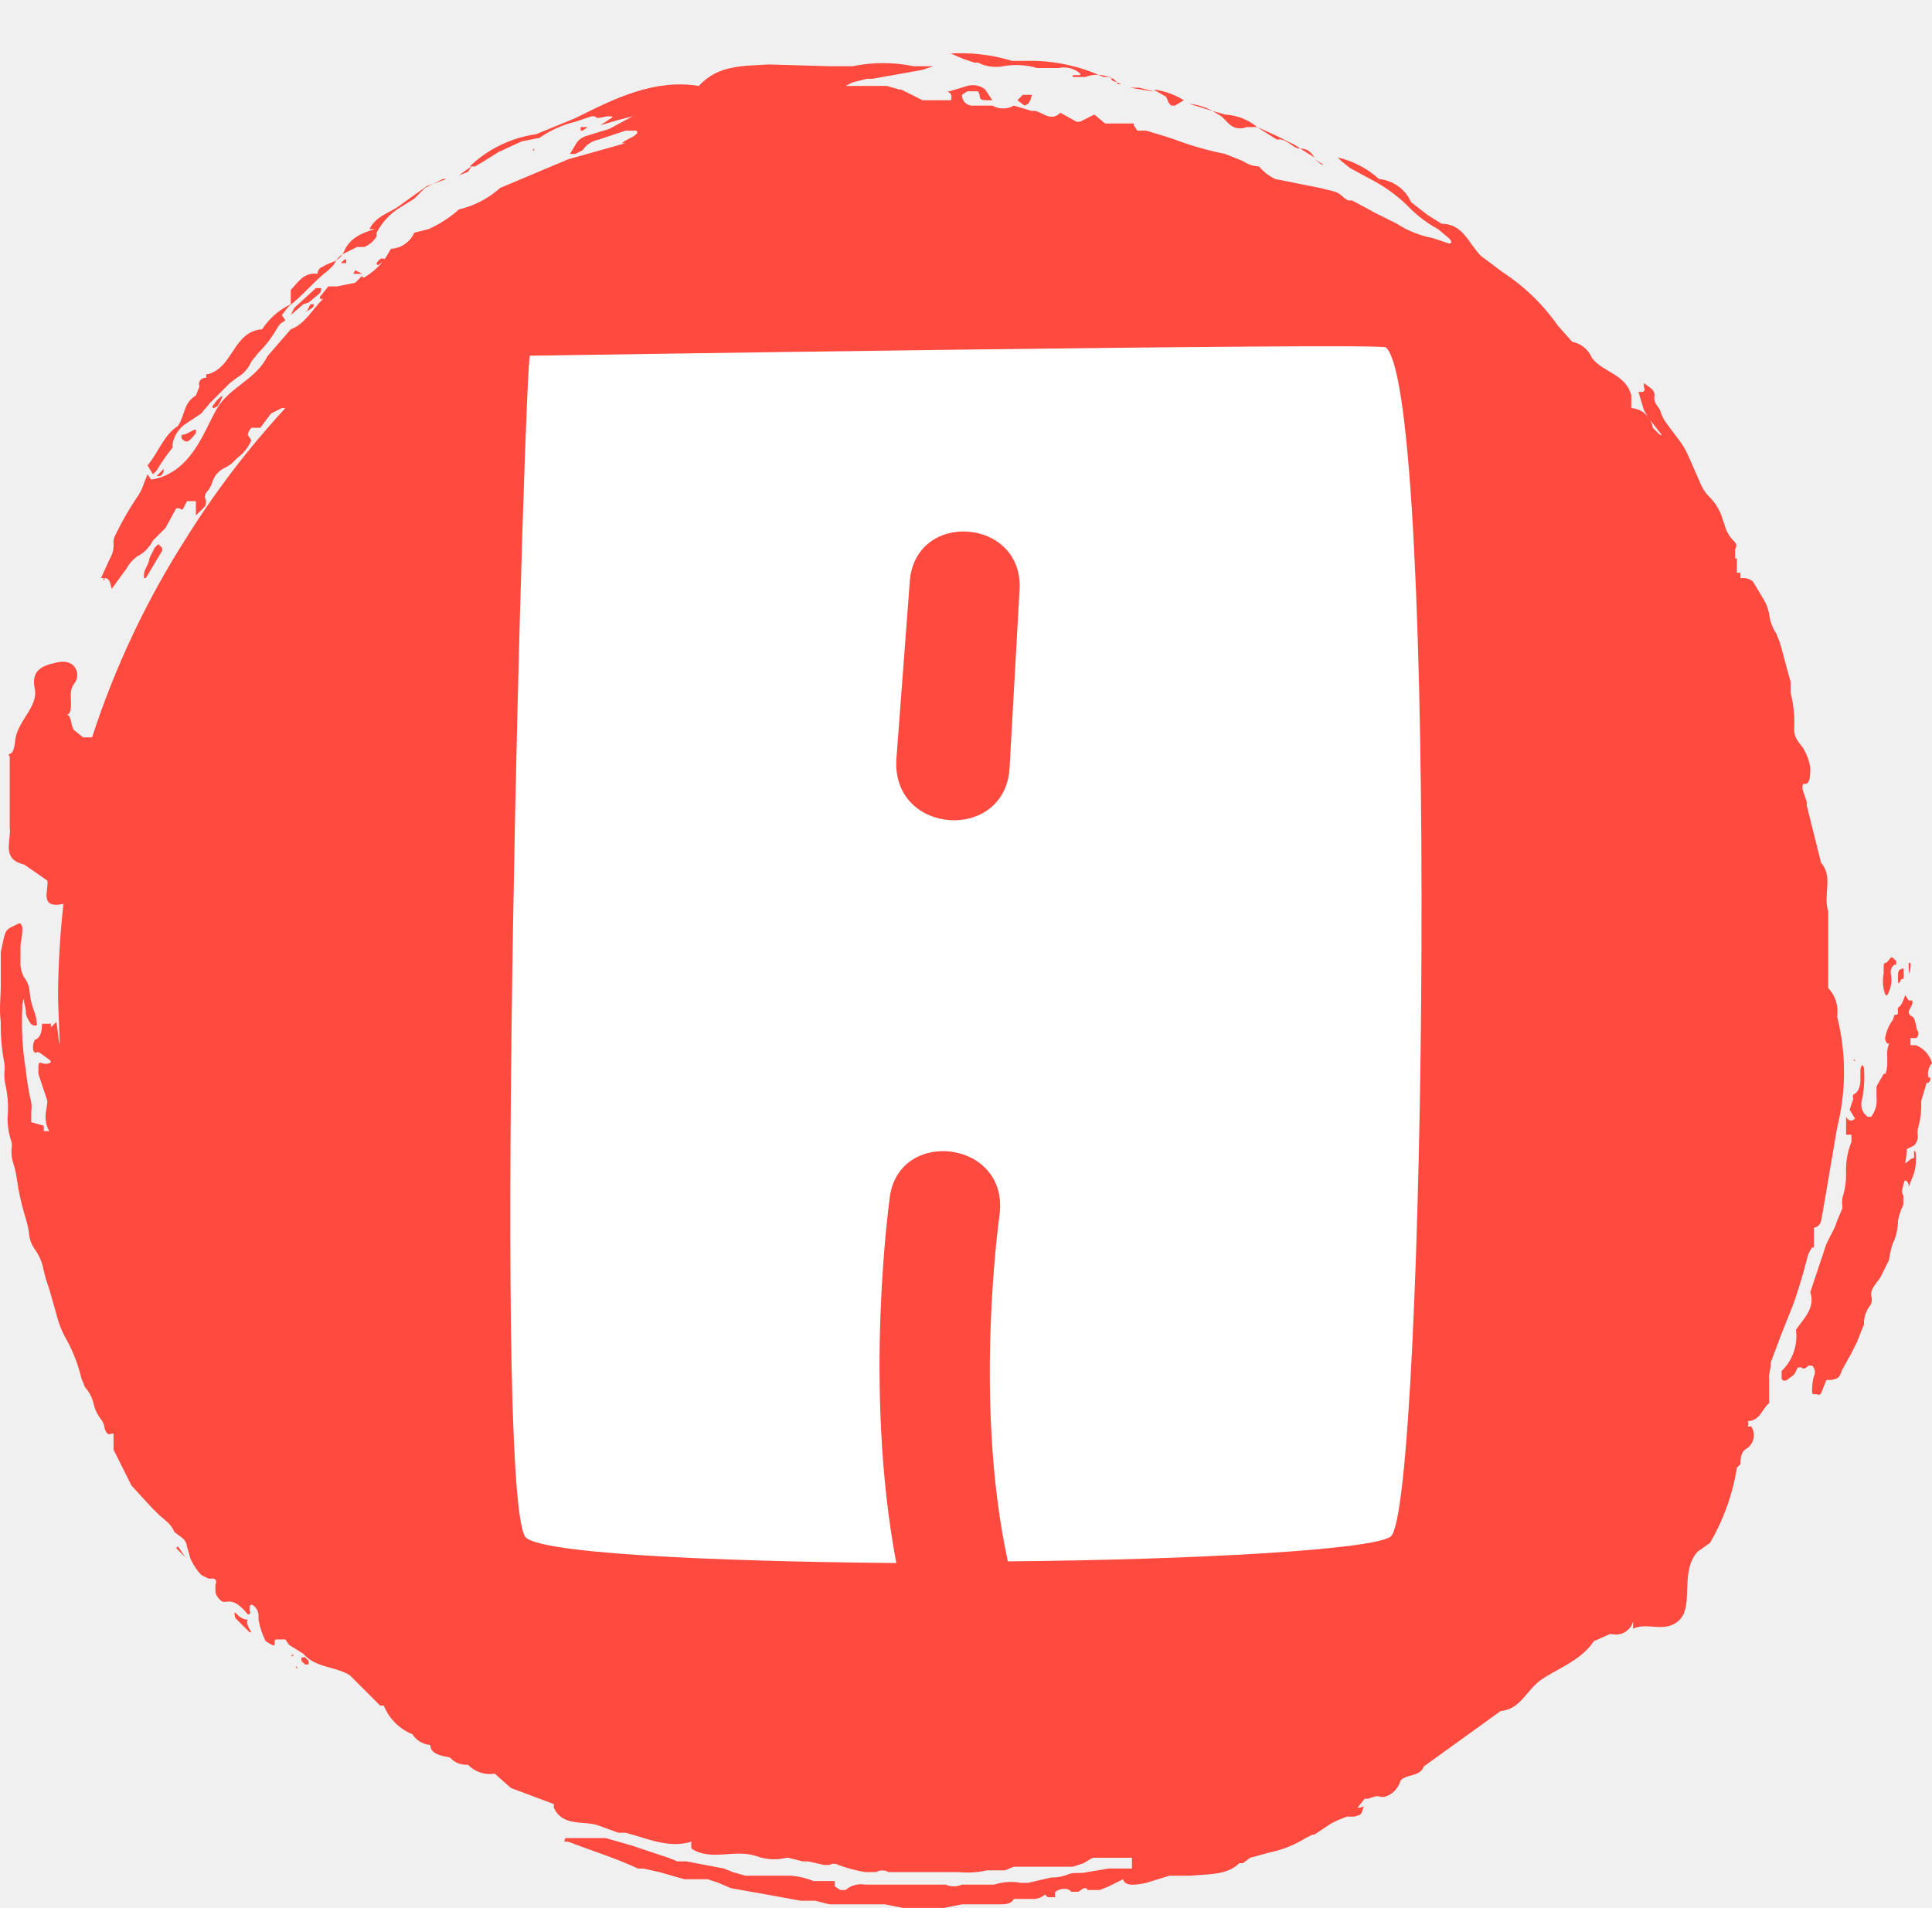
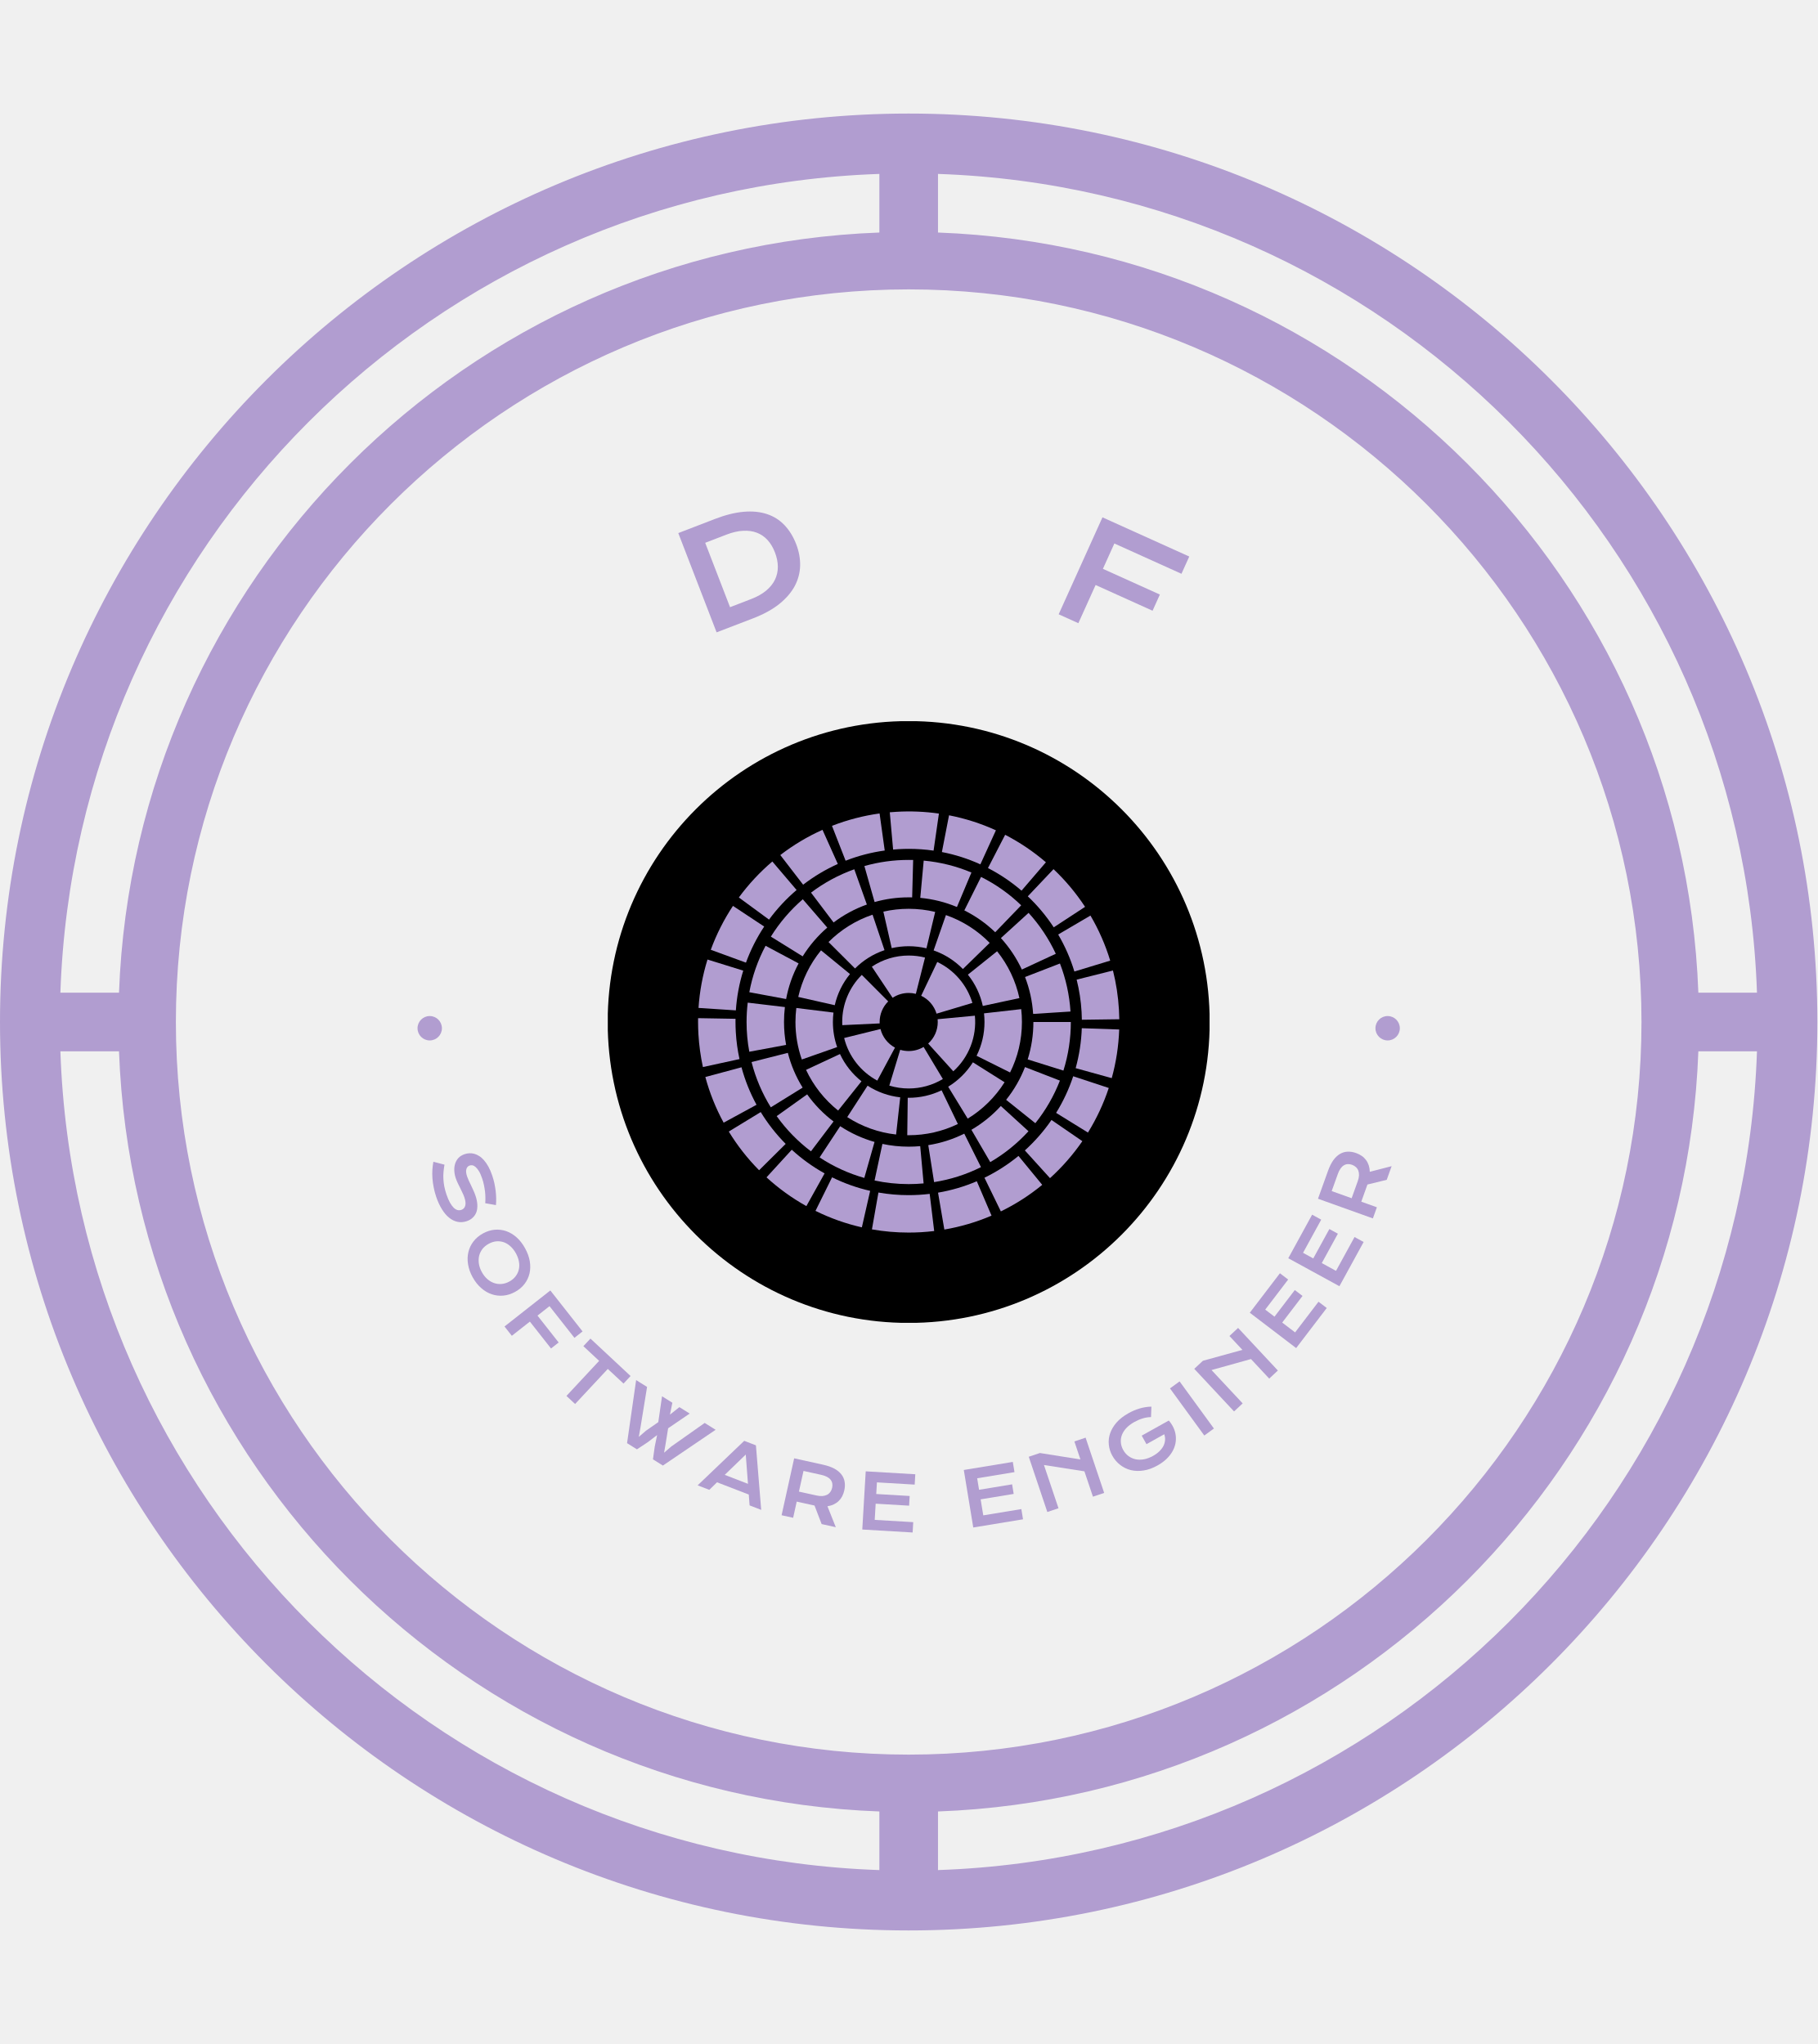
- <svg xmlns="http://www.w3.org/2000/svg" width="308.761" height="304.916" viewBox="0 0 106.008 104.687" class="css-1j8o68f" version="1.1" id="svg23">
-   <defs id="SvgjsDefs2684" />
-   <g id="SvgjsG2685" featurekey="rootContainer" transform="matrix(0.9820593,0,0,0.9820593,-0.05456052,0)" fill="#ff4a3f">
-     <g id="g17">
-       <path d="M19.8 15.3h.5l-.4-.2zm.5.1zm.8-.7c0 .1 0 .1.1.1l.4-.3c-.2-.1-.3-.1-.5.2zm.4-.2zm-4.1 2.3zm-.2.6l.3-.2c.1-.1.1-.2.1-.2h-.2l-.2.4c-.1-.1-.1 0 0 0zm2.2-2.9h-.1l-.2.2h.3zm-2.1 2.4l.6-.5c.1-.1.1-.2.1-.3h-.3l-1.2 1.1-.2.4.7-.6zm-1.1.8z" id="path3" />
-       <path d="M9.7 25v-.2a1.7 1.7 0 0 1 .7-1.1l.9-.6.5-.6.7-.7.4-.4.4-.3a1.9 1.9 0 0 0 .8-.9l.4-.5a5.9 5.9 0 0 0 1-1.3l.2-.3.3-.2-.2-.3.4-.5c.8-.6 1.4-1.4 2.2-2l.3-.3a1.4 1.4 0 0 1 .5-.6l.8-.4h.4a1.4 1.4 0 0 0 .7-.6V13a3.5 3.5 0 0 1 1.3-1.4l.8-.5.2-.2.4-.4 1-.5h.2l-1.1.4-1.4 1c-.6.5-1.4.6-1.8 1.4h.3c-.7.2-1.4.5-1.7 1.2s-.8.6-1.2.9a.4.4 0 0 0-.3.4c-.8-.1-1.1.5-1.5.9v.8a3.9 3.9 0 0 0-1.6 1.4c-1.6.1-1.6 2.1-3 2.5h-.1a.2.2 0 0 0 0 .2c-.3 0-.5.2-.4.5l-.2.5c-.7.4-.6 1.1-1 1.7-.8.5-1.1 1.5-1.7 2.2l.3.5.2-.2a11.6 11.6 0 0 1 .9-1.3zM53.9 3.3l.6.2h.2a2.2 2.2 0 0 0 1.4.2 4.1 4.1 0 0 1 1.9.1h1.2a1.4 1.4 0 0 1 1.2.3.1.1 0 0 1 0 .1H60a.1.1 0 0 0 0 .1h.7a1.8 1.8 0 0 1 1.3 0c.2 0 .1.1.2.2l.5.2h-.2c-.2-.4-.5-.4-.8-.4a9.7 9.7 0 0 0-4.3-.9h-.8A9.8 9.8 0 0 0 53 3h.2zm7.3 3.1zM50.3 4.7zm10.9 1.7h.2-.2zM19 14.7zm32.1-10zm17.6 2.2a.9.9 0 0 0 1 .2h.6a3.1 3.1 0 0 0-1.8-.7l-.7-.2.5.3zm-3.4-1.3c0 .1.1.2.2.3h.2l.5-.3a4.2 4.2 0 0 0-1.7-.6l.7.4zm7.4 2.7l.8.5c-.2-.3-.4-.5-.8-.5z" id="path5" />
-       <path d="M99 76.1l.6-1.6.6-1.5c.2-.5.6-1.8.8-2.6a1.7 1.7 0 0 1 .3-.7h.1v-1.1c.5-.1.4-.6.5-.9l.8-4.7a12.7 12.7 0 0 0 0-6.2 1.9 1.9 0 0 0-.5-1.6v-4.3c-.3-.9.3-1.9-.4-2.7L101 45a.4.4 0 0 0 0-.2l-.2-.6a.5.5 0 0 1 0-.4h.1c.3 0 .3-.5.3-.9a3 3 0 0 0-.4-1.1l-.3-.4a1.1 1.1 0 0 1-.2-.7 6.7 6.7 0 0 0-.2-2v-.6c-.2-.7-.4-1.5-.6-2.2l-.2-.5a2.5 2.5 0 0 1-.4-1.1 2.5 2.5 0 0 0-.3-.8l-.6-1a.8.8 0 0 0-.6-.2h-.1V32h-.2v-.8H97V31a.4.4 0 0 0 0-.1v-.2c.1-.2.1-.3-.1-.5a1.8 1.8 0 0 1-.4-.6l-.2-.6a2.9 2.9 0 0 0-.7-1.2 2.2 2.2 0 0 1-.5-.7l-.7-1.6a4.3 4.3 0 0 0-.6-1l-.6-.8a2.4 2.4 0 0 1-.4-.8l-.2-.3a.6.6 0 0 1-.1-.5.5.5 0 0 0-.2-.4l-.4-.3v.2c.1.2 0 .3-.1.3h-.2l.3 1 .3.5.7.9h-.1l-.2-.2-.2-.2a1.3 1.3 0 0 0-1.2-1.1v-.7c-.3-1.2-1.6-1.3-2.2-2.1a1.5 1.5 0 0 0-1.1-.9l-.8-.9a11.3 11.3 0 0 0-3.1-3l-.8-.6-.4-.3c-.7-.7-1-1.8-2.2-1.8l-.8-.5-.9-.7a2.2 2.2 0 0 0-1.8-1.3 5.1 5.1 0 0 0-2.3-1.2l.2.2.5.4 1.3.7a8.5 8.5 0 0 1 2.1 1.6 6.8 6.8 0 0 0 1.5 1.1l.6.5c.1.1.2.2.1.3H81l-.9-.3a5.6 5.6 0 0 1-2-.8l-1.2-.6-1.3-.7h-.2c-.3-.1-.4-.4-.8-.5l-.8-.2-2.5-.5a2.6 2.6 0 0 1-.9-.7 1.7 1.7 0 0 1-.9-.3l-1-.4a18.1 18.1 0 0 1-2.8-.8l-.6-.2-1-.3h-.5l-.2-.3v-.1h-1.6l-.6-.5-.4.2-.4.2h-.2l-.9-.5c-.6.6-1.1-.2-1.6-.1l-1-.3a1.2 1.2 0 0 1-1.2 0h-1.2a.6.6 0 0 1-.5-.6l.3-.2h.6a.7.7 0 0 1 .1.3c0 .2.2.2.5.2h.2l-.4-.6a1.1 1.1 0 0 0-1-.2l-1 .3H53c.3.2.2.3.2.5h-1.6l-.4-.2-.8-.4h-.1l-.7-.2h-2.3l.4-.2.8-.2h.3l1.7-.3 1.1-.2.6-.2h-1.1a8.4 8.4 0 0 0-3.4 0h-1.3L43 3.6c-1.4.1-2.8 0-3.9 1.2-2.5-.4-4.7.7-6.9 1.8l-2.2.9a6.7 6.7 0 0 0-3.7 1.8h.3l.5-.3.8-.5 1.3-.6 1-.2a6 6 0 0 1 2-.9l.9-.3h.2c.1.2.5 0 .7 0h.2c.1 0 .1.1 0 .1l-.6.4 1-.3.8-.2-1.3.7-1.3.4a1 1 0 0 0-.6.5l-.3.5h.3l.4-.2a1.4 1.4 0 0 1 .9-.6l1.5-.5h.5a.1.1 0 0 1 .1.2c-.2.2-.6.3-.8.5h.2l-3.2.9-3.8 1.6a5.2 5.2 0 0 1-2.3 1.2 6.6 6.6 0 0 1-1.7 1.1l-.8.2a1.5 1.5 0 0 1-1.3.9l-.3.5a3.7 3.7 0 0 1-1.2 1.1h-.1v-.1l-.2.2-.2.2-1 .2h-.5l-.4.5c-.1.1-.1.2 0 .2h.1c-.6.6-1 1.4-1.8 1.7L15 19.9c-.6 1.2-1.8 1.6-2.6 2.6s-1.4 3.9-3.9 4.3l-.2-.3-.2.5a2.7 2.7 0 0 1-.4.8 16.9 16.9 0 0 0-1.2 2.1.8.8 0 0 0-.1.5 1.4 1.4 0 0 1-.2.8l-.5 1.1h.2c.3 0 .3.3.4.6l.8-1.1a2.2 2.2 0 0 1 .6-.7 2 2 0 0 0 .9-.9l.3-.3.4-.4.6-1.1h.2c.1.1.1.1.2 0l.2-.4h.5v.8l.5-.5a.5.5 0 0 0 0-.5.4.4 0 0 1 .1-.3 1.5 1.5 0 0 0 .3-.5 1.3 1.3 0 0 1 .8-.9l.3-.2.3-.3a2.4 2.4 0 0 0 .8-1l-.2-.3c0-.1.1-.3.2-.4h.5l.6-.8.6-.3h.2a48.8 48.8 0 0 0-5.5 7.2h-.1.1a48.4 48.4 0 0 0-5.3 11.2h-.5l-.5-.4c-.2-.2-.1-.7-.4-.9h.1c.3-.5-.1-1.2.3-1.7s.1-1.4-.9-1.2-1.5.5-1.3 1.5-1 1.8-1.1 2.9-.5.5-.3.9v3.9c.1.8-.5 1.8.8 2.1l1.3.9c.1.5-.5 1.6.9 1.3a49.2 49.2 0 0 0-.3 5c0 1.1.1 2.2.1 3.3v-.4c-.1-.4-.1-.8-.2-1.3l-.3.3v-.2h-.5c0 .5-.1.8-.4.9a.9.9 0 0 0-.1.5c0 .1.1.3.2.2s.4.2.7.4-.2.3-.4.2-.2.1-.2.3v.3l.5 1.5c0 .3-.1.6-.1.9a1.7 1.7 0 0 0 .2.8h-.3v-.3l-.7-.2v-.6a1.5 1.5 0 0 0 0-.5 14.6 14.6 0 0 1-.3-1.8 16.6 16.6 0 0 1-.2-3.5.9.9 0 0 1 .1-.5v.2a2.9 2.9 0 0 1 .1.5.8.8 0 0 0 .1.4c.1.2.2.4.4.4s.1-.1.1-.2a2.1 2.1 0 0 0-.1-.5 4.2 4.2 0 0 1-.3-1.3 1.5 1.5 0 0 0-.3-.7 1.6 1.6 0 0 1-.2-.9v-.8c0-.3.1-.6.1-.9a.5.5 0 0 0-.1-.4h-.1c-.8.4-.7.2-1 1.6V55c0 .7-.1 1.4 0 2.1a10.8 10.8 0 0 0 .2 2.3 1.8 1.8 0 0 1 0 .5 3.1 3.1 0 0 0 .1.9 5.9 5.9 0 0 1 .1 1.3 3.9 3.9 0 0 0 .2 1.7 1.2 1.2 0 0 1 0 .4 2.1 2.1 0 0 0 .1.8 4.9 4.9 0 0 1 .2.9 14 14 0 0 0 .5 2.2 5 5 0 0 1 .2 1 1.7 1.7 0 0 0 .3.7 2.9 2.9 0 0 1 .5 1.2 8.5 8.5 0 0 0 .3 1l.4 1.4a5.4 5.4 0 0 0 .6 1.5 8.5 8.5 0 0 1 .8 2.1l.2.5a2.1 2.1 0 0 1 .5 1 2.1 2.1 0 0 0 .4.8 1 1 0 0 1 .2.5c.1.3.2.4.4.3h.1v.9l.5 1 .5 1 1.1 1.2.4.4c.3.3.7.5.9 1l.4.3a.7.7 0 0 1 .3.5l.2.7a3.3 3.3 0 0 0 .6.9l.4.2h.3a.2.2 0 0 1 .1.3 2.5 2.5 0 0 0 0 .5.9.9 0 0 0 .4.5h.2c.4-.1.8.2 1.2.7h.1c0-.1.1-.1 0-.2v-.2c0-.1.1-.2.2-.1a.7.7 0 0 1 .3.6v.2a4.3 4.3 0 0 0 .4 1.2c.5.3.5.3.5.1s0-.2.2-.2h.4l.2.3.8.5c.7.8 1.8.7 2.6 1.2l1.7 1.7h.2a2.9 2.9 0 0 0 1.6 1.6 1.3 1.3 0 0 0 1 .6c0 .5.6.6 1.1.7a1.2 1.2 0 0 0 .8.4h.2a1.7 1.7 0 0 0 1.5.5l.9.8 2.4.9v.2c.5 1.1 1.7.7 2.5 1l1.1.4h.4c1.2.3 2.4.9 3.7.5a.7.7 0 0 0 0 .4c1.1.7 2.4 0 3.6.4a2.9 2.9 0 0 0 1.7.1h.1l.8.2h.3l.9.2h.3a.5.5 0 0 1 .5 0 7.9 7.9 0 0 0 1.5.4h.6a.7.7 0 0 1 .7 0h3.9a5 5 0 0 0 1.6-.1h1l.5-.2H60l.6-.2.5-.3h2.2v.6H62l-1.2.2c-.4.1-.7 0-1 .1a2.4 2.4 0 0 1-1 .2l-1.3.3h-.4a3.1 3.1 0 0 0-1.5.1h-1.8a1.1 1.1 0 0 1-.9 0h-4.5a1.3 1.3 0 0 0-1.1.3H47l-.3-.2v-.3h-1.2a4.1 4.1 0 0 0-1.3-.3h-2.5l-.7-.2-.5-.2-2.1-.4h-.5l-.5-.2-2.1-.7-1.4-.4h-2.2c-.1 0-.1.1-.1.2h.2c1.3.5 2.6.9 3.9 1.5h.3l.9.2 1.4.4h1.3l.6.2.7.3 1.7.3 1.1.2 1.1.2h.8l.8.2h3.1l1 .2h2.3l1-.2H56c.4 0 .6-.1.7-.3h1a1 1 0 0 0 .8-.3c-.1.1 0 .1.1.2h.4v-.2c0-.1 0-.1.2-.2s.6-.1.7.1h.4l.3-.2c.2 0 .2 0 .2.1h.7l.5-.2.8-.4c.1.3.4.4 1.3.2l1.3-.4h1.2c.9-.1 2 0 2.7-.7h.2l.4-.3 1.1-.3a6.1 6.1 0 0 0 2-.8l.4-.2h.1l.9-.6.4-.2.5-.2h.4c.4-.1.4-.1.5-.4s0-.1-.2-.1h-.1l.4-.5h.2c.3-.1.5-.2.7-.1h.2a1.3 1.3 0 0 0 .9-.9c.3-.4 1.1-.2 1.3-.8l4.3-3.1c1.1-.1 1.4-1.1 2.2-1.7s2.3-1.1 3-2.2l.9-.4h.1a1 1 0 0 0 1.2-.7v.4c.8-.4 1.8.3 2.6-.5s0-2.7 1-3.8l.7-.5a12.1 12.1 0 0 0 1.5-4.2l.2-.2c0-.3 0-.7.4-.9a.9.9 0 0 0 .2-1.2h-.2a.3.3 0 0 0 0-.3c.7 0 .8-.7 1.2-1V77a.5.5 0 0 1 0-.2 3.8 3.8 0 0 0 .1-.7zM5.9 32.2z" id="path7" />
-       <path d="M26.4 9.3l-.3.2-.4.3.5-.2zm6.1-2h.1l.3-.2h-.4zm-2.6 1l-.1.1h.1v-.1zm-1.5 1.4zm1.3-.2zm-6.3 3.1zM9.2 26.2l-.4.4H9a.4.4 0 0 0 .2-.4zm3-3.5a2.1 2.1 0 0 0 .3-.6 1.5 1.5 0 0 0-.5.5c-.1.1-.1.2 0 .2zM11 24.2V24c-.2 0-.5.3-.8.3v.2c.3.3.4.2.8-.3zm3 66.2zM73.9 9.2h.1l-.5-.3zm-2.5-1.4c.5-.1.8.4 1.2.5h.1l-.3-.2-1-.5-1.1-.5.3.2zM52.8 3.1zm11.7 2h-.1l-1.2-.2h.5zm2 .7l1.3.4a3.3 3.3 0 0 0-1.3-.4zm-9 0a1 1 0 0 0 .2-.5h-.5l-.3.3.4.3zm9 1.6zM49.9 4.2zm2.9.7zM48.5 4zm13.8 2.1a.5.5 0 0 0 0 .1zm44.8 52.3h-.3V58h.3c.1 0 .2-.3.1-.4s-.1-.7-.3-.8a.3.3 0 0 1-.2-.3l.2-.4a.4.4 0 0 0 0-.2h-.2l-.2-.3c-.1.3-.2.6-.4.7a.5.5 0 0 0 0 .2c0 .1 0 .2-.1.2h-.1a1.1 1.1 0 0 1-.1.3 2.3 2.3 0 0 0-.4.9.4.4 0 0 0 .1.4h.1a1.7 1.7 0 0 0-.1.8v.4a1.8 1.8 0 0 1-.1.5h-.1l-.4.7v.6a1.5 1.5 0 0 1-.3 1.1h-.2l-.2-.2a.9.9 0 0 1-.1-.8 6.5 6.5 0 0 0 .1-1.7c0-.1-.1-.2-.1-.2a.5.5 0 0 0-.1.3v.6c0 .2-.1.6-.3.7s-.1.2-.1.3l-.2.6.3.5c-.2.2-.4.1-.5-.1v1h.3v.4a4.2 4.2 0 0 0-.3 1.4 3.3 3.3 0 0 0 0 .4 4 4 0 0 1-.2 1.3 2 2 0 0 0 0 .6l-.3.7a3.2 3.2 0 0 1-.3.7l-.3.6-.9 2.7c.3.9-.4 1.5-.8 2.1a2.7 2.7 0 0 1-.8 2.3v.4c0 .1.1.2.3.1l.4-.3.2-.4h.2c.1.1.2.1.4-.1h.2a.5.5 0 0 1 .1.6 2.9 2.9 0 0 0-.1.8c0 .1 0 .2.1.2h.2c.1.1.2 0 .3-.3l.2-.5h.3c.4-.1.4-.1.6-.6l.5-.9.3-.6.4-1a1.6 1.6 0 0 1 .3-1 .6.6 0 0 0 .1-.6c0-.2 0-.3.2-.6l.3-.4.5-1a4.7 4.7 0 0 1 .2-.9 3 3 0 0 0 .3-1.3 3.8 3.8 0 0 1 .3-.9v-.5c-.1-.2-.1-.2 0-.6s.1-.2.2-.2a.4.4 0 0 1 .1.3l.2-.5a2.3 2.3 0 0 0 .2-.9v-.3c0-.1 0-.3-.1-.3v.4c-.2 0-.3.2-.5.3a6.4 6.4 0 0 0 .1-.8l.4-.2a.7.7 0 0 0 .2-.6 1.4 1.4 0 0 1 0-.3 4.8 4.8 0 0 0 .2-1.4v-.2l.3-1h.1a.3.3 0 0 0 .1-.3h-.1a.9.9 0 0 1 .2-.8 1.5 1.5 0 0 0-.9-1zm-1.2 7.8zm-.2-9.9zm0 0zM9.1 30.8a.3.3 0 0 0 0-.2l-.2-.2-.2.2-.3.6c0 .3-.3.6-.3.9v.2h.1zm96.3 24.8h.1a1.7 1.7 0 0 0 .2-1.2.5.5 0 0 1 .2-.5h.1v-.2l-.2-.2h-.1c-.1.1-.2.3-.3.3s-.1.1-.1.3v.3a2.2 2.2 0 0 0 .1 1.2zM13.2 90.1c-.1 0 0 .2 0 .3l.8.8h.1c-.2-.3-.3-.6-.2-.7a.9.9 0 0 1-.5-.2zm.8.3zm92.3-35.7h.1a2 2 0 0 0 0-.6c-.3.1-.3.1-.3.6s.1.1.2 0z" id="path9" />
-       <path d="M106.7 62a.6.6 0 0 0 .1-.5c0-.1-.1-.2-.1-.1h-.2v.2c0 .4.1.5.2.4zm.1-8.2h-.1v.6a1 1 0 0 0 .1-.6zM17.1 92.6h-.2v.2l.2.2h.2v-.2zm86.6-33.3c0-.1 0-.1-.1-.1zM9.9 86.5l.5.5-.4-.6z" id="path11" />
-       <circle cx="10.5" cy="87.1" transform="rotate(-24.8 10.4 87.159)" id="circle13" />
-       <path d="M9.7 30.1h-.1v.2-.2h.1zm83.2-6.6l-.2-.3h-.1zm-14.7 77.1zM5.9 32.2zm-.1.2a.3.3 0 0 0 .1-.2v.2zm1.9-4.9zM61.5 2.4zm42.8 58.2v.1-.1zM16.4 92.5h-.1c.1.1.2 0 .1-.1zm.2.7h.1l-.1-.1v.1zm73.9-71.3zm15.2 34.4zM14.6 91.7zm92.1-37zm-.8 11.4zM34.6 0z" id="path15" />
-     </g>
-   </g>
-   <g id="SvgjsG2686" featurekey="nameFeature-0" transform="matrix(2.284354,0,0,2.284354,27.98006,-5.60952)" fill="#ffffff">
-     <path d="M9.6 16.48 l-0.32 4.24 c-0.08 1.8 2.6 1.96 2.72 0.2 l0.24 -4.28 c0.12 -1.76 -2.56 -1.96 -2.64 -0.16 z M0.48 11 l0 0 c0.04 0 20.48 -0.32 20.56 -0.2 c1.28 1.12 0.96 27.8 0.12 28.56 c-0.4 0.32 -4.64 0.56 -9.2 0.6 c-0.84 -3.84 -0.2 -8.32 -0.2 -8.32 c0.24 -1.8 -2.44 -2.12 -2.64 -0.4 c0 0.04 -0.64 4.52 0.16 8.76 c-4.56 -0.04 -8.68 -0.24 -8.92 -0.64 c-0.8 -1.44 0 -28.28 0.12 -28.36 z" id="path20" />
+ <svg xmlns="http://www.w3.org/2000/svg" version="1.1" width="2000" height="2250" viewBox="0 0 2000 2250">
+   <g transform="matrix(1,0,0,1,0,0)">
+     <svg viewBox="0 0 320 360" data-background-color="#ffffff" preserveAspectRatio="xMidYMid meet" height="2250" width="2000">
+       <g id="tight-bounds" transform="matrix(1,0,0,1,0,0)">
+         <svg viewBox="0 0 320 360" height="360" width="320">
+           <g>
+             <svg />
+           </g>
+           <g>
+             <svg viewBox="0 0 320 360" height="360" width="320">
+               <g>
+                 <path transform="translate(-25.80645,-5.80645) scale(10.32258,10.32258)" d="M18 33.5c8.55 0 15.5-6.95 15.5-15.5 0-8.55-6.95-15.5-15.5-15.5-8.55 0-15.5 6.95-15.5 15.5 0 8.55 6.95 15.5 15.5 15.5zM18.5 32.47v-1c7.04-0.26 12.71-5.93 12.97-12.97h1c-0.26 7.6-6.37 13.71-13.97 13.97zM18.5 3.53c7.6 0.26 13.71 6.37 13.97 13.97h-1c-0.26-7.04-5.93-12.71-12.97-12.97zM30.5 18c0 6.89-5.61 12.5-12.5 12.5-6.89 0-12.5-5.61-12.5-12.5 0-6.89 5.61-12.5 12.5-12.5 6.89 0 12.5 5.61 12.5 12.5zM17.5 3.53v1c-7.04 0.26-12.71 5.93-12.97 12.97h-1c0.26-7.6 6.37-13.71 13.97-13.97zM4.53 18.5c0.26 7.04 5.93 12.71 12.97 12.97v1c-7.6-0.26-13.71-6.37-13.97-13.97z" fill="#b19dd0" fill-rule="nonzero" stroke="none" stroke-width="1" stroke-linecap="butt" stroke-linejoin="miter" stroke-miterlimit="10" stroke-dasharray="" stroke-dashoffset="0" font-family="none" font-weight="none" font-size="none" text-anchor="none" style="mix-blend-mode: normal" data-fill-palette-color="tertiary" />
+               </g>
+               <g transform="matrix(1,0,0,1,70.09,90.09)">
+                 <svg viewBox="0 0 179.82 179.82" height="179.82" width="179.82">
+                   <g>
+                     <svg viewBox="0 0 179.82 179.82" height="179.82" width="179.82">
+                       <g>
+                         <svg viewBox="0 0 179.82 179.82" height="179.82" width="179.82">
+                           <g id="textblocktransform">
+                             <svg viewBox="0 0 179.82 179.82" height="179.82" width="179.82" id="textblock">
+                               <g>
+                                 <svg viewBox="0 0 179.82 179.82" height="179.82" width="179.82">
+                                   <g transform="matrix(1,0,0,1,36.93002,36.93002)">
+                                     <svg viewBox="0 0 105.96 105.96" height="105.96" width="105.96">
+                                       <g id="icon-0">
+                                         <circle r="53" cx="52.98" cy="52.98" fill="#000000" data-fill-palette-color="accent" />
+                                         <svg version="1.1" x="15.894" y="15.894" viewBox="0.002 0.001 99.997 99.999" enable-background="new 0 0 100 100" xml:space="preserve" height="74.172" width="74.172" class="icon-jxe-0" data-fill-palette-color="quaternary" id="jxe-0">
+                                           <g fill="#b19dd0" data-fill-palette-color="quaternary">
+                                             <g fill="#b19dd0" data-fill-palette-color="quaternary">
+                                               <path d="M41.276 99.242L42.82 90.493A41.3 41.3 0 0 0 49.96 91.113 41 41 0 0 0 54.985 90.812L56.055 99.637A54 54 0 0 1 52.924 99.917C51.929 99.975 50.94 100 49.96 100 47.007 100 44.102 99.741 41.276 99.242M56.971 90.523A41 41 0 0 0 66.173 87.815L69.668 95.982A49.6 49.6 0 0 1 58.468 99.283zM27.876 94.849L31.816 86.882A40.8 40.8 0 0 0 40.856 90.096L38.884 98.762A49.8 49.8 0 0 1 27.876 94.849M67.989 86.98A41 41 0 0 0 76.065 81.802V81.8L81.703 88.668A49.7 49.7 0 0 1 71.881 94.972zM16.251 86.889L22.247 80.333A41 41 0 0 0 30.039 85.946V85.95L25.715 93.715A50.3 50.3 0 0 1 16.251 86.889M66.17 87.814H66.175L66.173 87.815zM77.581 80.493A41.5 41.5 0 0 0 83.904 73.263L91.228 78.295A50.3 50.3 0 0 1 83.548 87.078zM7.294 76.016L14.878 71.389A41.4 41.4 0 0 0 20.801 78.943L14.492 85.202A50.3 50.3 0 0 1 7.294 76.016M85.001 71.579A41 41 0 0 0 89.059 62.883L97.497 65.667A50 50 0 0 1 92.559 76.252zM1.731 63.065L10.311 60.752A40.7 40.7 0 0 0 13.88 69.653V69.657L6.076 73.907A49.6 49.6 0 0 1 1.731 63.065M89.64 60.961A41 41 0 0 0 91.095 51.474L99.975 51.779A49.8 49.8 0 0 1 98.204 63.329zM0.088 52.928A53 53 0 0 1 0.002 49.96C0.002 49.67 0.004 49.378 0.008 49.088L8.894 49.241C8.888 49.481 8.888 49.722 8.888 49.96 8.888 50.769 8.912 51.582 8.96 52.406 9.086 54.596 9.386 56.732 9.836 58.806L1.153 60.699A51 51 0 0 1 0.088 52.928M91.046 47.598A41.3 41.3 0 0 0 89.875 39.941L98.493 37.776C99.247 40.776 99.73 43.884 99.916 47.08 99.963 47.84 99.99 48.593 99.999 49.346L91.112 49.467A42 42 0 0 0 91.046 47.598M0.11 46.657A49.8 49.8 0 0 1 2.241 35.167L10.728 37.803A41 41 0 0 0 8.975 47.24zM89.875 39.939V39.941zM85.489 29.226L93.153 24.728A49.7 49.7 0 0 1 97.841 35.428L89.337 38.012A40.6 40.6 0 0 0 85.489 29.226M11.367 35.902L3.022 32.853A50 50 0 0 1 8.287 22.431L15.7 27.336A41 41 0 0 0 11.371 35.902zM78.279 20.157L84.387 13.706A50.2 50.2 0 0 1 91.872 22.658L84.436 27.523A41.5 41.5 0 0 0 78.279 20.157M9.685 20.432A50.3 50.3 0 0 1 17.636 11.888L23.392 18.659A41.4 41.4 0 0 0 16.847 25.689zM68.826 13.445V13.443L72.901 5.548A50.4 50.4 0 0 1 82.578 12.073L76.788 18.814A41 41 0 0 0 68.826 13.445M19.526 10.359A49.7 49.7 0 0 1 29.541 4.368L33.179 12.474A41 41 0 0 0 24.947 17.399zM57.886 9.643L59.58 0.918A49.8 49.8 0 0 1 70.708 4.481L67.02 12.567A40.6 40.6 0 0 0 57.886 9.643M35.025 11.698L31.794 3.424A50 50 0 0 1 43.091 0.48L44.313 9.282A40.8 40.8 0 0 0 35.025 11.702zM50.045 8.887C49.236 8.887 48.422 8.91 47.599 8.96 47.163 8.987 46.732 9.017 46.304 9.056L45.513 0.204A57 57 0 0 1 47.076 0.09 50 50 0 0 1 57.176 0.51L55.91 9.306A41 41 0 0 0 50.045 8.887" fill="#b19dd0" data-fill-palette-color="quaternary" />
+                                             </g>
+                                             <g fill="#b19dd0" data-fill-palette-color="quaternary">
+                                               <path d="M41.904 87.635L43.766 78.947C45.773 79.378 47.859 79.603 50.004 79.603 50.927 79.603 51.84 79.562 52.736 79.479L53.545 88.326C52.379 88.436 51.197 88.492 50.004 88.492 47.228 88.492 44.519 88.195 41.904 87.635M54.652 79.242A29.4 29.4 0 0 0 63.194 76.512L67.161 84.462A38.1 38.1 0 0 1 56.033 88.02zM28.853 82.159L33.74 74.74A29.5 29.5 0 0 0 41.895 78.48L39.466 87.028A38.2 38.2 0 0 1 28.853 82.159M64.893 75.596A29.8 29.8 0 0 0 71.877 69.948L78.44 75.936A38.5 38.5 0 0 1 69.366 83.271zM18.665 72.35L25.9 67.184A29.6 29.6 0 0 0 32.165 73.624H32.162L26.801 80.71A38.6 38.6 0 0 1 18.665 72.35M73.134 68.478A29.5 29.5 0 0 0 77.614 60.7V60.703L85.9 63.916A38.5 38.5 0 0 1 80.071 74.029zM12.701 59.515L21.315 57.325A29.4 29.4 0 0 0 24.825 65.579H24.828L17.272 70.262A38.5 38.5 0 0 1 12.701 59.515M78.254 58.88A29.6 29.6 0 0 0 79.604 50.004H88.493A38.4 38.4 0 0 1 86.732 61.538zM11.517 50.003C11.517 48.448 11.61 46.915 11.789 45.404L20.613 46.456A30 30 0 0 0 20.405 50.003C20.405 51.863 20.574 53.679 20.902 55.44L12.166 57.062A38.3 38.3 0 0 1 11.517 50.003M77.621 39.32L85.91 36.111A38.4 38.4 0 0 1 88.414 47.515L79.543 48.081A29.4 29.4 0 0 0 77.621 39.32M12.168 42.925A38.3 38.3 0 0 1 16.03 31.901L23.869 36.088A29.2 29.2 0 0 0 20.904 44.55zM71.893 30.072L78.462 24.086A38.6 38.6 0 0 1 84.925 33.801L76.867 37.544A29.8 29.8 0 0 0 71.893 30.072M17.285 29.726A38.8 38.8 0 0 1 24.867 20.856L30.673 27.583A29.9 29.9 0 0 0 24.835 34.412zM63.214 23.502H63.212L67.182 15.552A38.4 38.4 0 0 1 76.71 22.291L70.545 28.686A29.6 29.6 0 0 0 63.214 23.502M26.818 19.281A38.4 38.4 0 0 1 37.09 13.736L40.073 22.107A29.5 29.5 0 0 0 32.175 26.369zM52.753 20.524L53.567 11.677A38.2 38.2 0 0 1 64.896 14.503L61.455 22.694A29.5 29.5 0 0 0 52.753 20.524M39.486 12.969A38.5 38.5 0 0 1 50.004 11.514C50.357 11.514 50.712 11.516 51.062 11.529L50.825 20.409A22 22 0 0 0 50.005 20.401C47.191 20.401 44.481 20.788 41.91 21.518z" fill="#b19dd0" data-fill-palette-color="quaternary" />
+                                             </g>
+                                             <g fill="#b19dd0" data-fill-palette-color="quaternary">
+                                               <path d="M50.005 76.883H49.663L49.774 67.995C49.85 67.997 49.927 67.997 50.005 67.997A17.95 17.95 0 0 0 57.815 66.22L61.677 74.221A26.7 26.7 0 0 1 50.025 76.883zM35.414 72.58L40.242 65.123A17.9 17.9 0 0 0 47.992 67.887L47.014 76.716A26.7 26.7 0 0 1 35.414 72.58M59.379 65.367A18.1 18.1 0 0 0 65.246 59.571V59.574L72.765 64.306A26.9 26.9 0 0 1 64.013 72.947zM25.637 61.368L33.69 57.607A18.1 18.1 0 0 0 38.794 64.081L33.254 71.027A27 27 0 0 1 25.637 61.368M66.119 58.021A17.9 17.9 0 0 0 67.998 50.003C67.998 49.306 67.958 48.621 67.885 47.946L76.713 46.945C76.826 47.95 76.885 48.97 76.885 50.003 76.885 54.294 75.873 58.379 74.07 61.985zM23.123 50.002C23.123 48.876 23.193 47.763 23.328 46.67L32.147 47.763A18 18 0 0 0 32.01 50.002C32.01 52.101 32.366 54.097 33.017 55.96H33.018L24.631 58.903A26.9 26.9 0 0 1 23.123 50.002M64.058 38.762V38.759L70.991 33.204A26.8 26.8 0 0 1 76.284 44.323L67.598 46.193A17.94 17.94 0 0 0 64.058 38.762M23.785 44.049A26.8 26.8 0 0 1 29.193 32.986L36.068 38.614A17.9 17.9 0 0 0 32.453 46.011zM55.921 33.002L58.844 24.611A26.9 26.9 0 0 1 69.23 31.214L62.875 37.422A18.04 18.04 0 0 0 55.921 33.002M37.263 37.292L37.265 37.291 37.266 37.292zM30.974 31.015A26.9 26.9 0 0 1 41.426 24.521L44.262 32.942A18 18 0 0 0 37.265 37.291zM50.005 32.005A18.3 18.3 0 0 0 45.97 32.459L43.99 23.797A27 27 0 0 1 50.005 23.121C52.162 23.121 54.27 23.377 56.29 23.861L54.218 32.502A18.2 18.2 0 0 0 50.005 32.005" fill="#b19dd0" data-fill-palette-color="quaternary" />
+                                             </g>
+                                             <g fill="#b19dd0" data-fill-palette-color="quaternary">
+                                               <path d="M45.401 65.105L47.99 56.6A6.9 6.9 0 0 0 50.004 56.898C51.314 56.898 52.506 56.542 53.542 55.924H53.545L58.114 63.542A15.74 15.74 0 0 1 50.004 65.785 15.9 15.9 0 0 1 45.401 65.105M34.682 53.803L43.309 51.668A6.92 6.92 0 0 0 46.748 56.086L42.546 63.916A15.8 15.8 0 0 1 34.682 53.803M54.63 55.118A6.85 6.85 0 0 0 56.901 50.002 8 8 0 0 0 56.87 49.339L65.716 48.502A15.77 15.77 0 0 1 60.594 61.706zM34.22 50.002A15.74 15.74 0 0 1 38.87 38.815L45.14 45.113A6.85 6.85 0 0 0 43.106 50.002C43.106 50.111 43.109 50.223 43.116 50.335L34.24 50.751C34.225 50.501 34.22 50.255 34.22 50.002M52.967 43.769L56.787 35.748A15.82 15.82 0 0 1 65.127 45.472L56.615 48.02A6.94 6.94 0 0 0 52.967 43.769M41.255 36.863A15.73 15.73 0 0 1 50.004 34.219C51.334 34.219 52.639 34.385 53.88 34.698L51.703 43.314A6.8 6.8 0 0 0 50.004 43.104 6.83 6.83 0 0 0 46.186 44.256zM52.965 43.768L52.967 43.769 52.965 43.771z" fill="#b19dd0" data-fill-palette-color="quaternary" />
+                                             </g>
+                                           </g>
+                                         </svg>
+                                       </g>
+                                     </svg>
+                                   </g>
+                                   <g id="text-0">
+                                     <path d="M56.087 21.283l-6.744-17.483 6.417-2.475c1.867-0.72 3.568-1.146 5.104-1.277 1.536-0.131 2.902 0.005 4.1 0.407 1.195 0.395 2.219 1.043 3.073 1.942 0.86 0.897 1.547 2.013 2.063 3.349v0c0.49 1.271 0.722 2.529 0.696 3.775-0.026 1.246-0.337 2.438-0.932 3.577-0.605 1.134-1.508 2.19-2.71 3.167-1.211 0.973-2.753 1.822-4.626 2.545v0zM58.455 16.851l3.733-1.44c1.063-0.41 1.941-0.905 2.633-1.485 0.692-0.58 1.208-1.222 1.547-1.926 0.339-0.704 0.507-1.465 0.505-2.284-0.007-0.809-0.179-1.651-0.517-2.526v0c-0.33-0.856-0.761-1.576-1.291-2.161-0.54-0.589-1.168-1.02-1.885-1.294-0.717-0.275-1.524-0.388-2.421-0.34-0.9 0.042-1.881 0.268-2.944 0.678v0l-3.734 1.44z" fill="#b19dd0" data-fill-palette-color="primary" />
+                                     <path d="M116.319 18.104l7.713-17.078 15.282 6.903-1.373 3.039-11.815-5.337-2.016 4.464 10.029 4.531-1.287 2.849-10.029-4.53-3.038 6.724z" fill="#b19dd0" data-fill-palette-color="primary" />
+                                     <path d="M3.428 91.008c0-1.186 0.961-2.147 2.147-2.147 1.186 0 2.147 0.961 2.148 2.147 0 1.186-0.961 2.147-2.148 2.148-1.186 0-2.147-0.961-2.147-2.148z" fill="#b19dd0" data-fill-palette-color="primary" />
+                                     <path d="M172.097 91.008c0-1.186 0.961-2.147 2.148-2.147 1.186 0 2.147 0.961 2.147 2.147 0 1.186-0.961 2.147-2.147 2.148-1.186 0-2.147-0.961-2.148-2.148z" fill="#b19dd0" data-fill-palette-color="primary" />
+                                   </g>
+                                   <g id="text-1">
+                                     <path d="M6.218 114.524l1.957 0.514c-0.077 0.422-0.133 0.841-0.169 1.257-0.042 0.418-0.05 0.838-0.023 1.262 0.02 0.426 0.074 0.866 0.161 1.321 0.086 0.448 0.211 0.915 0.377 1.402v0c0.196 0.579 0.404 1.063 0.623 1.45 0.217 0.381 0.436 0.681 0.657 0.9 0.225 0.21 0.45 0.343 0.674 0.399 0.224 0.056 0.448 0.046 0.673-0.03v0c0.349-0.118 0.575-0.36 0.678-0.725 0.11-0.367 0.062-0.857-0.146-1.469v0c-0.091-0.27-0.207-0.546-0.346-0.829-0.135-0.292-0.274-0.582-0.417-0.871-0.149-0.287-0.29-0.573-0.423-0.858-0.133-0.285-0.244-0.559-0.333-0.823v0c-0.147-0.434-0.233-0.871-0.257-1.31-0.024-0.439 0.023-0.852 0.142-1.237 0.119-0.385 0.315-0.727 0.588-1.024 0.275-0.291 0.637-0.513 1.084-0.665v0c0.263-0.089 0.539-0.142 0.827-0.159 0.288-0.017 0.577 0.014 0.867 0.091 0.29 0.078 0.581 0.21 0.872 0.398 0.295 0.179 0.577 0.424 0.844 0.737 0.272 0.304 0.531 0.678 0.777 1.124 0.244 0.438 0.468 0.96 0.674 1.565v0c0.147 0.434 0.272 0.88 0.375 1.336 0.097 0.459 0.173 0.91 0.228 1.354 0.055 0.444 0.086 0.881 0.092 1.311 0.011 0.422-0.002 0.826-0.04 1.213v0l-1.884-0.33c0.027-0.31 0.036-0.64 0.028-0.989-0.002-0.352-0.024-0.711-0.068-1.077-0.046-0.373-0.108-0.752-0.186-1.136-0.077-0.378-0.18-0.757-0.309-1.139v0c-0.185-0.546-0.376-0.98-0.574-1.302-0.197-0.322-0.394-0.567-0.59-0.736-0.188-0.164-0.372-0.263-0.552-0.297-0.178-0.028-0.343-0.016-0.494 0.035v0c-0.29 0.098-0.482 0.31-0.577 0.636-0.097 0.319-0.055 0.748 0.128 1.288v0c0.071 0.211 0.168 0.453 0.291 0.727 0.129 0.272 0.265 0.556 0.409 0.852 0.135 0.292 0.274 0.593 0.417 0.904 0.142 0.311 0.265 0.618 0.367 0.921v0c0.194 0.573 0.3 1.101 0.318 1.587 0.024 0.483-0.031 0.916-0.165 1.299-0.143 0.379-0.357 0.7-0.641 0.966-0.282 0.272-0.634 0.479-1.055 0.621v0c-0.559 0.19-1.104 0.227-1.634 0.114-0.521-0.109-1.015-0.353-1.481-0.731-0.465-0.378-0.888-0.877-1.266-1.497-0.388-0.624-0.722-1.351-1.003-2.18v0c-0.185-0.546-0.331-1.095-0.436-1.645-0.11-0.542-0.184-1.075-0.223-1.598-0.038-0.523-0.041-1.031-0.01-1.526 0.033-0.488 0.091-0.955 0.174-1.401z" fill="#b19dd0" data-fill-palette-color="primary" />
+                                     <path d="M14.941 127.155v0c0.681-0.376 1.374-0.595 2.077-0.658 0.697-0.059 1.374 0.024 2.03 0.249 0.65 0.229 1.262 0.597 1.836 1.106 0.565 0.506 1.058 1.142 1.481 1.908v0c0.423 0.767 0.699 1.527 0.829 2.28 0.124 0.757 0.109 1.471-0.044 2.143-0.159 0.675-0.45 1.292-0.872 1.85-0.428 0.562-0.983 1.03-1.664 1.406v0c-0.681 0.376-1.374 0.595-2.077 0.658-0.709 0.066-1.392-0.014-2.048-0.239-0.662-0.222-1.28-0.587-1.855-1.096-0.58-0.505-1.082-1.141-1.504-1.907v0c-0.423-0.767-0.691-1.527-0.806-2.281-0.124-0.757-0.103-1.475 0.062-2.153 0.159-0.675 0.456-1.295 0.89-1.86 0.428-0.562 0.983-1.03 1.665-1.406zM15.947 128.98v0c-0.462 0.255-0.834 0.567-1.114 0.936-0.277 0.375-0.466 0.781-0.566 1.217-0.097 0.442-0.106 0.908-0.028 1.396 0.082 0.479 0.253 0.955 0.515 1.43v0c0.265 0.481 0.578 0.883 0.94 1.207 0.371 0.327 0.768 0.564 1.19 0.712 0.426 0.154 0.87 0.21 1.332 0.17 0.465-0.034 0.929-0.179 1.391-0.434v0c0.468-0.258 0.838-0.573 1.109-0.945 0.28-0.369 0.466-0.773 0.558-1.212 0.094-0.433 0.096-0.89 0.005-1.372-0.088-0.475-0.264-0.953-0.529-1.434v0c-0.262-0.475-0.57-0.876-0.926-1.203-0.359-0.334-0.748-0.579-1.168-0.736-0.417-0.151-0.857-0.209-1.322-0.175-0.456 0.037-0.918 0.185-1.387 0.443z" fill="#b19dd0" data-fill-palette-color="primary" />
+                                     <path d="M18.743 143.538l8.069-6.346 5.676 7.216-1.433 1.128-4.388-5.578-2.114 1.662 3.725 4.735-1.344 1.056-3.724-4.734-3.178 2.5z" fill="#b19dd0" data-fill-palette-color="primary" />
+                                     <path d="M29.65 155.767l5.756-6.175-2.775-2.587 1.244-1.334 7.066 6.588-1.243 1.334-2.767-2.58-5.757 6.175z" fill="#b19dd0" data-fill-palette-color="primary" />
+                                     <path d="M40.322 164.087l1.598-11.108 1.926 1.205-1.154 7.095-0.303 1.704 1.275-1.096 2.157-1.503 0.659-4.554 1.82 1.138-0.424 2.095 1.661-1.321 1.812 1.132-3.796 2.592-0.426 2.647-0.284 1.654 1.255-1.084 5.893-4.157 1.927 1.205-9.286 6.301-1.75-1.094 0.308-2.204 0.423-2.071-1.686 1.281-1.864 1.231z" fill="#b19dd0" data-fill-palette-color="primary" />
+                                     <path d="M52.751 171.515l8.2-7.838 2.061 0.796 0.929 11.364-2.041-0.789-0.145-1.91-5.59-2.159-1.362 1.329zM57.519 169.67l4.093 1.581-0.389-5.156z" fill="#b19dd0" data-fill-palette-color="primary" />
+                                     <path d="M67.532 176.781l2.213-10.024 5.099 1.126c0.767 0.169 1.418 0.395 1.953 0.677 0.527 0.287 0.944 0.625 1.249 1.012 0.306 0.388 0.499 0.818 0.58 1.291 0.087 0.475 0.07 0.99-0.054 1.547v0c-0.081 0.366-0.203 0.709-0.366 1.029-0.162 0.313-0.369 0.591-0.621 0.834-0.245 0.238-0.534 0.437-0.869 0.598-0.326 0.156-0.696 0.266-1.108 0.331v0l1.469 3.687-2.493-0.551-1.253-3.265-0.061-0.014-3.074-0.678-0.629 2.849zM70.585 172.62l3.114 0.688c0.387 0.085 0.732 0.115 1.037 0.09 0.313-0.031 0.585-0.106 0.818-0.225 0.226-0.121 0.412-0.286 0.558-0.496 0.153-0.208 0.261-0.455 0.323-0.739v0c0.124-0.563 0.027-1.04-0.292-1.431-0.319-0.391-0.866-0.671-1.639-0.842v0l-3.114-0.688z" fill="#b19dd0" data-fill-palette-color="primary" />
+                                     <path d="M81.74 179.297l0.605-10.248 8.729 0.515-0.108 1.821-6.648-0.392-0.12 2.049 5.888 0.348-0.101 1.706-5.888-0.348-0.168 2.851 6.783 0.4-0.107 1.821z" fill="#b19dd0" data-fill-palette-color="primary" />
+                                     <path d="M101.282 178.94l-1.666-10.13 8.628-1.419 0.296 1.799-6.571 1.082 0.333 2.025 5.82-0.957 0.278 1.686-5.821 0.958 0.464 2.818 6.705-1.104 0.296 1.8z" fill="#b19dd0" data-fill-palette-color="primary" />
+                                     <path d="M114.323 176.213l-3.27-9.731 1.966-0.66 7.132 1.133-1.066-3.172 1.976-0.664 3.27 9.731-1.976 0.664-1.501-4.465-7.124-1.113 2.559 7.616z" fill="#b19dd0" data-fill-palette-color="primary" />
+                                     <path d="M125.772 166.31v0c-0.352-0.631-0.56-1.287-0.622-1.969-0.072-0.684 0.008-1.353 0.239-2.008 0.228-0.661 0.606-1.294 1.135-1.899 0.532-0.6 1.229-1.14 2.091-1.622v0c0.309-0.173 0.627-0.33 0.953-0.473 0.33-0.136 0.665-0.256 1.006-0.359 0.347-0.106 0.693-0.184 1.039-0.234 0.349-0.06 0.694-0.089 1.036-0.089v0l-0.069 1.841c-0.209-0.003-0.433 0.015-0.674 0.054-0.244 0.033-0.492 0.088-0.744 0.165-0.261 0.074-0.52 0.167-0.776 0.278-0.256 0.111-0.506 0.235-0.748 0.37v0c-0.564 0.315-1.032 0.668-1.403 1.059-0.361 0.393-0.623 0.802-0.783 1.225-0.164 0.434-0.224 0.873-0.182 1.32 0.036 0.449 0.175 0.889 0.415 1.32v0c0.247 0.443 0.559 0.802 0.936 1.077 0.377 0.275 0.796 0.463 1.257 0.562 0.458 0.094 0.951 0.093 1.479-0.002 0.518-0.098 1.05-0.3 1.596-0.605v0c0.431-0.241 0.798-0.509 1.102-0.807 0.304-0.297 0.54-0.608 0.708-0.932 0.165-0.331 0.262-0.671 0.289-1.022 0.028-0.35-0.02-0.697-0.141-1.043v0l-3.13 1.749-0.839-1.502 4.759-2.658 0.005 0.009 0.004-0.014c0.355 0.407 0.636 0.839 0.843 1.296 0.204 0.451 0.333 0.916 0.386 1.396 0.05 0.474 0.025 0.949-0.074 1.426-0.105 0.481-0.291 0.946-0.557 1.397-0.266 0.451-0.611 0.879-1.037 1.284-0.432 0.409-0.946 0.779-1.54 1.112v0c-0.837 0.468-1.651 0.763-2.442 0.886-0.797 0.127-1.544 0.107-2.242-0.06-0.692-0.17-1.319-0.473-1.88-0.908-0.567-0.431-1.032-0.971-1.395-1.62z" fill="#b19dd0" data-fill-palette-color="primary" />
+                                     <path d="M141.961 162.741l-6.042-8.299 1.693-1.233 6.043 8.299z" fill="#b19dd0" data-fill-palette-color="primary" />
+                                     <path d="M147.202 158.499l-7.006-7.504 1.516-1.415 6.96-1.922-2.283-2.445 1.524-1.423 7.005 7.504-1.523 1.422-3.215-3.443-6.946 1.937 5.484 5.873z" fill="#b19dd0" data-fill-palette-color="primary" />
+                                     <path d="M158.136 147.342l-8.162-6.227 5.304-6.951 1.45 1.106-4.039 5.294 1.632 1.246 3.578-4.69 1.359 1.037-3.578 4.69 2.27 1.732 4.122-5.403 1.45 1.107z" fill="#b19dd0" data-fill-palette-color="primary" />
+                                     <path d="M165.753 136.445l-9.004-4.929 4.199-7.67 1.599 0.876-3.198 5.841 1.801 0.986 2.833-5.174 1.499 0.821-2.833 5.174 2.505 1.371 3.263-5.96 1.6 0.876z" fill="#b19dd0" data-fill-palette-color="primary" />
+                                     <path d="M171.646 124.504l-9.663-3.465 1.763-4.915c0.265-0.739 0.571-1.356 0.919-1.852 0.352-0.487 0.739-0.857 1.162-1.111 0.423-0.254 0.875-0.391 1.354-0.411 0.482-0.026 0.991 0.056 1.528 0.249v0c0.353 0.127 0.678 0.291 0.974 0.493 0.29 0.2 0.539 0.441 0.749 0.722 0.205 0.273 0.366 0.585 0.483 0.938 0.113 0.343 0.176 0.724 0.188 1.141v0l3.843-0.991-0.862 2.404-3.397 0.829-0.021 0.059-1.063 2.963 2.747 0.985zM167.906 120.948l1.076-3.002c0.134-0.373 0.207-0.712 0.221-1.017 0.009-0.314-0.031-0.594-0.119-0.84-0.091-0.239-0.232-0.445-0.421-0.616-0.187-0.178-0.418-0.316-0.693-0.414v0c-0.543-0.195-1.028-0.158-1.457 0.109-0.428 0.267-0.776 0.774-1.043 1.519v0l-1.076 3.002z" fill="#b19dd0" data-fill-palette-color="primary" />
+                                   </g>
+                                 </svg>
+                               </g>
+                             </svg>
+                           </g>
+                         </svg>
+                       </g>
+                       <g />
+                     </svg>
+                   </g>
+                 </svg>
+               </g>
+             </svg>
+           </g>
+           <defs />
+         </svg>
+         <rect width="320" height="360" fill="none" stroke="none" visibility="hidden" />
+       </g>
+     </svg>
  </g>
</svg>
